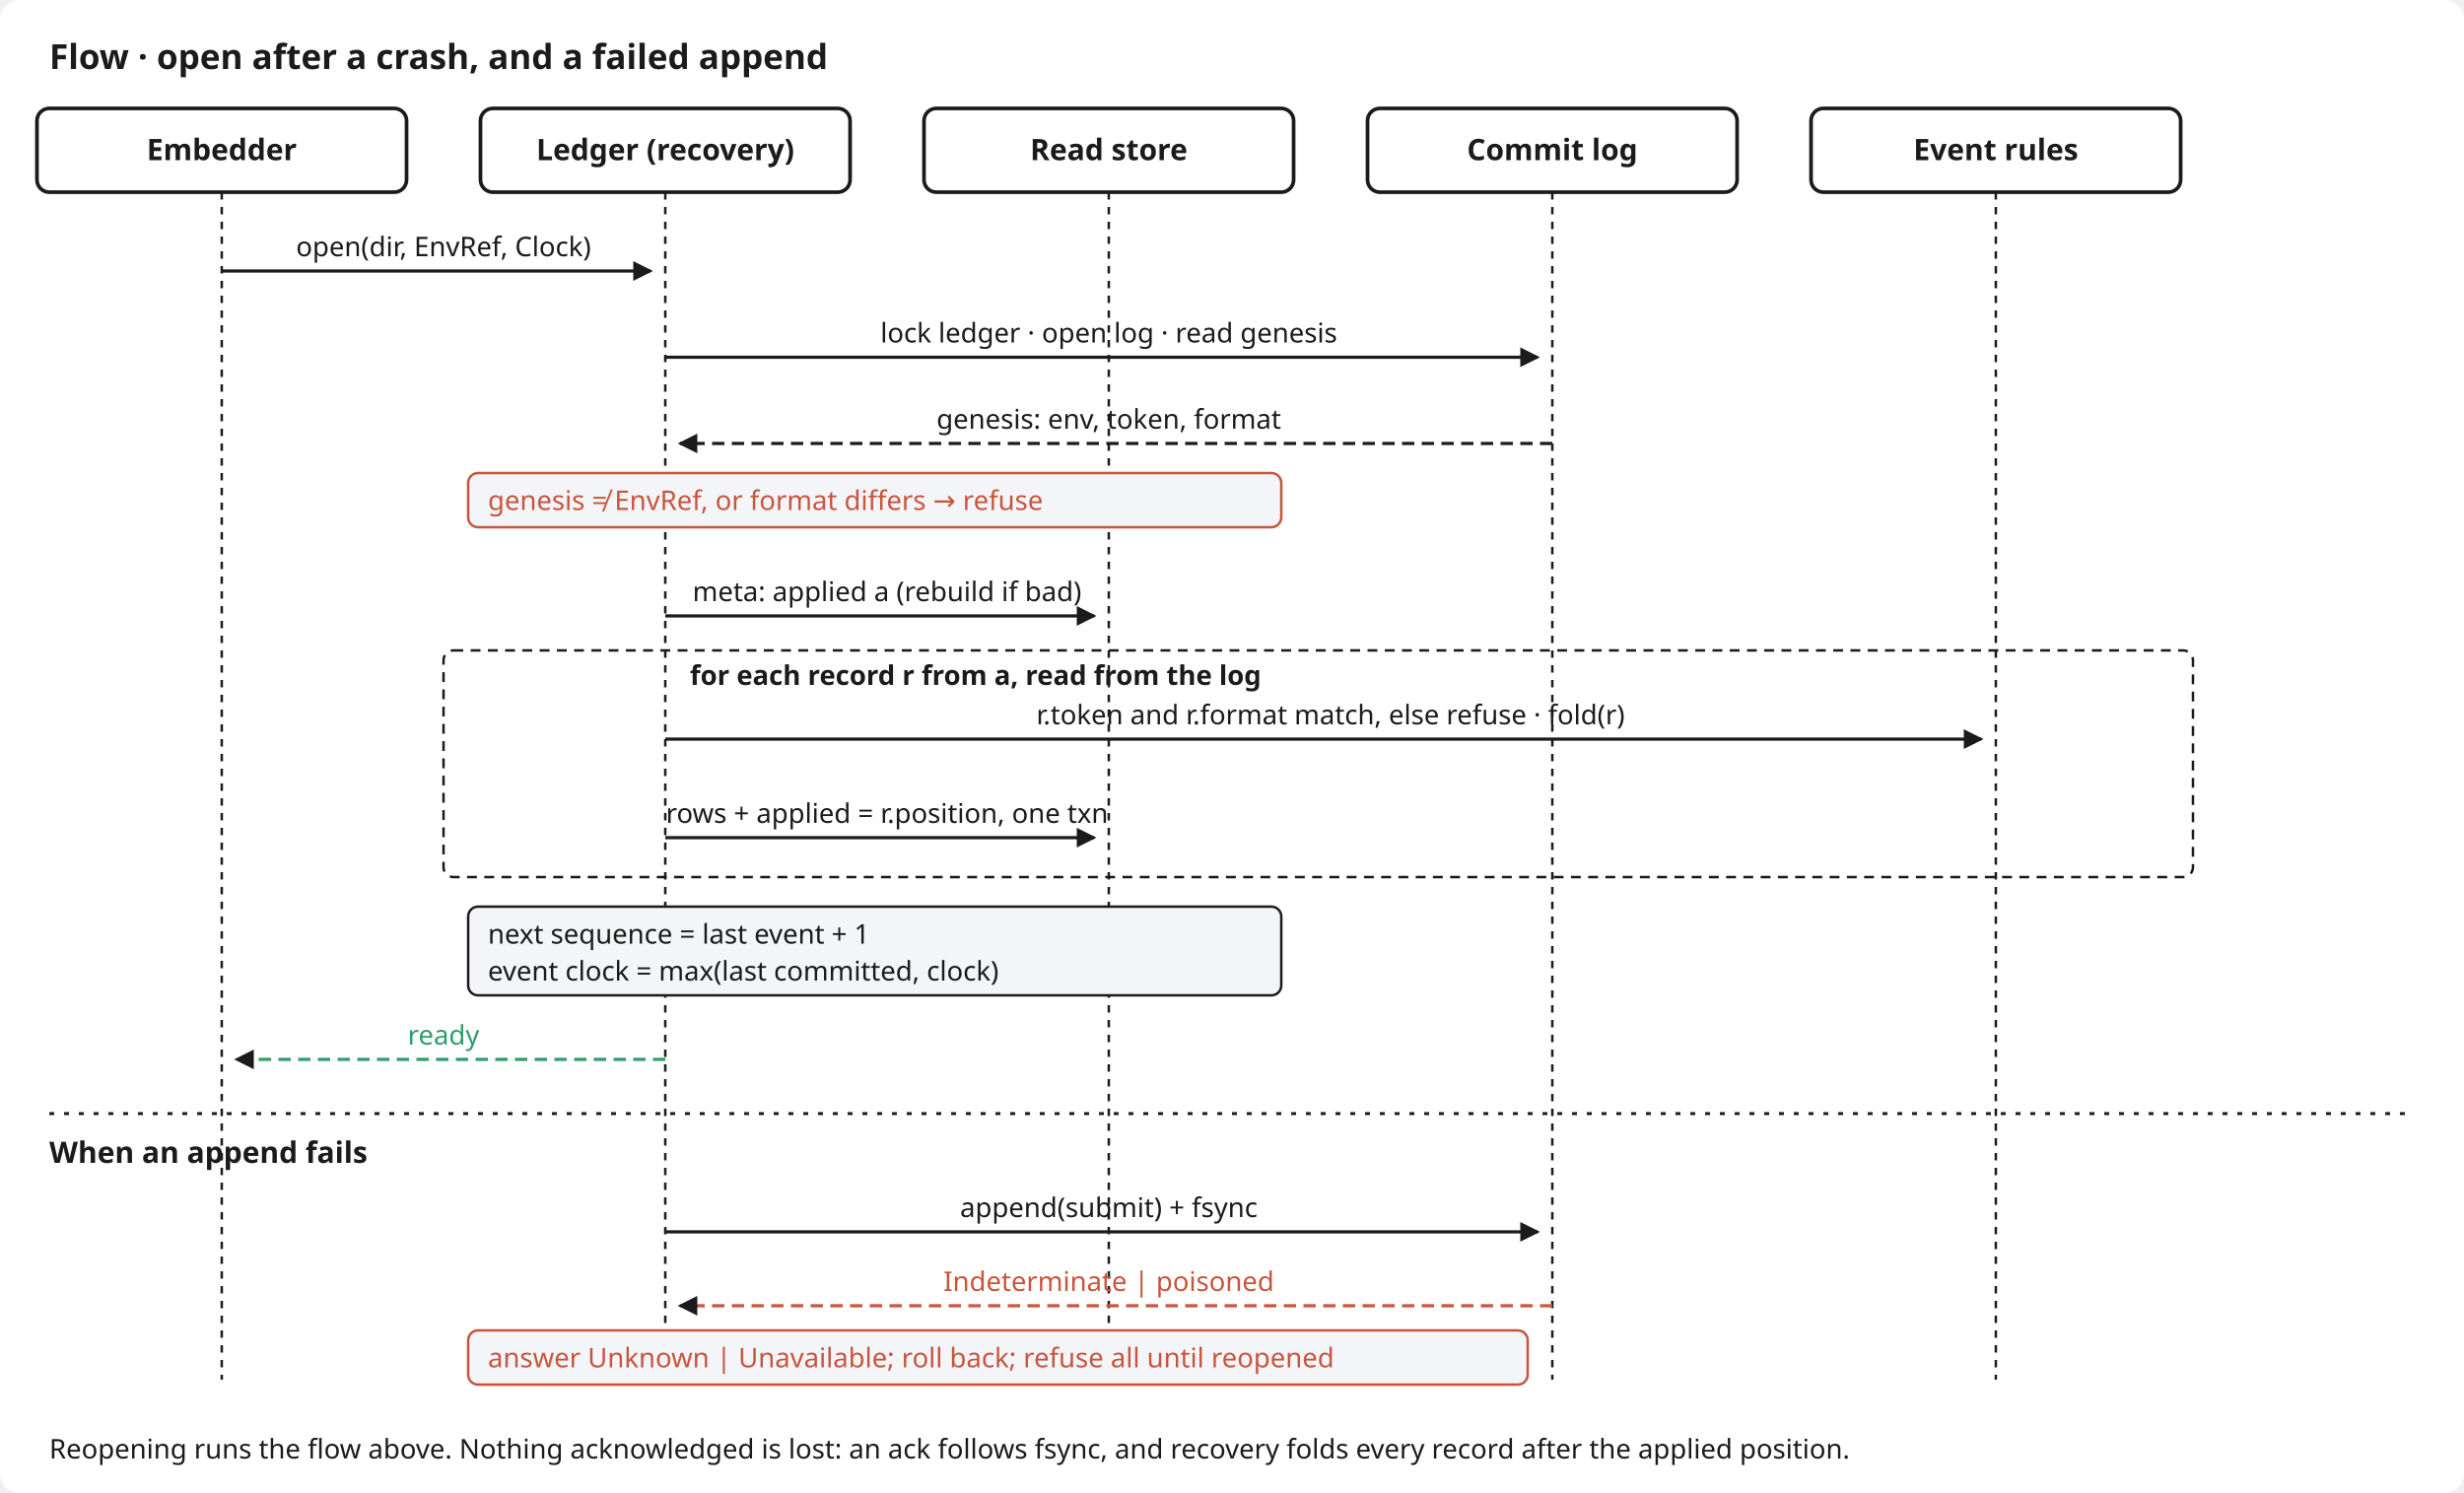
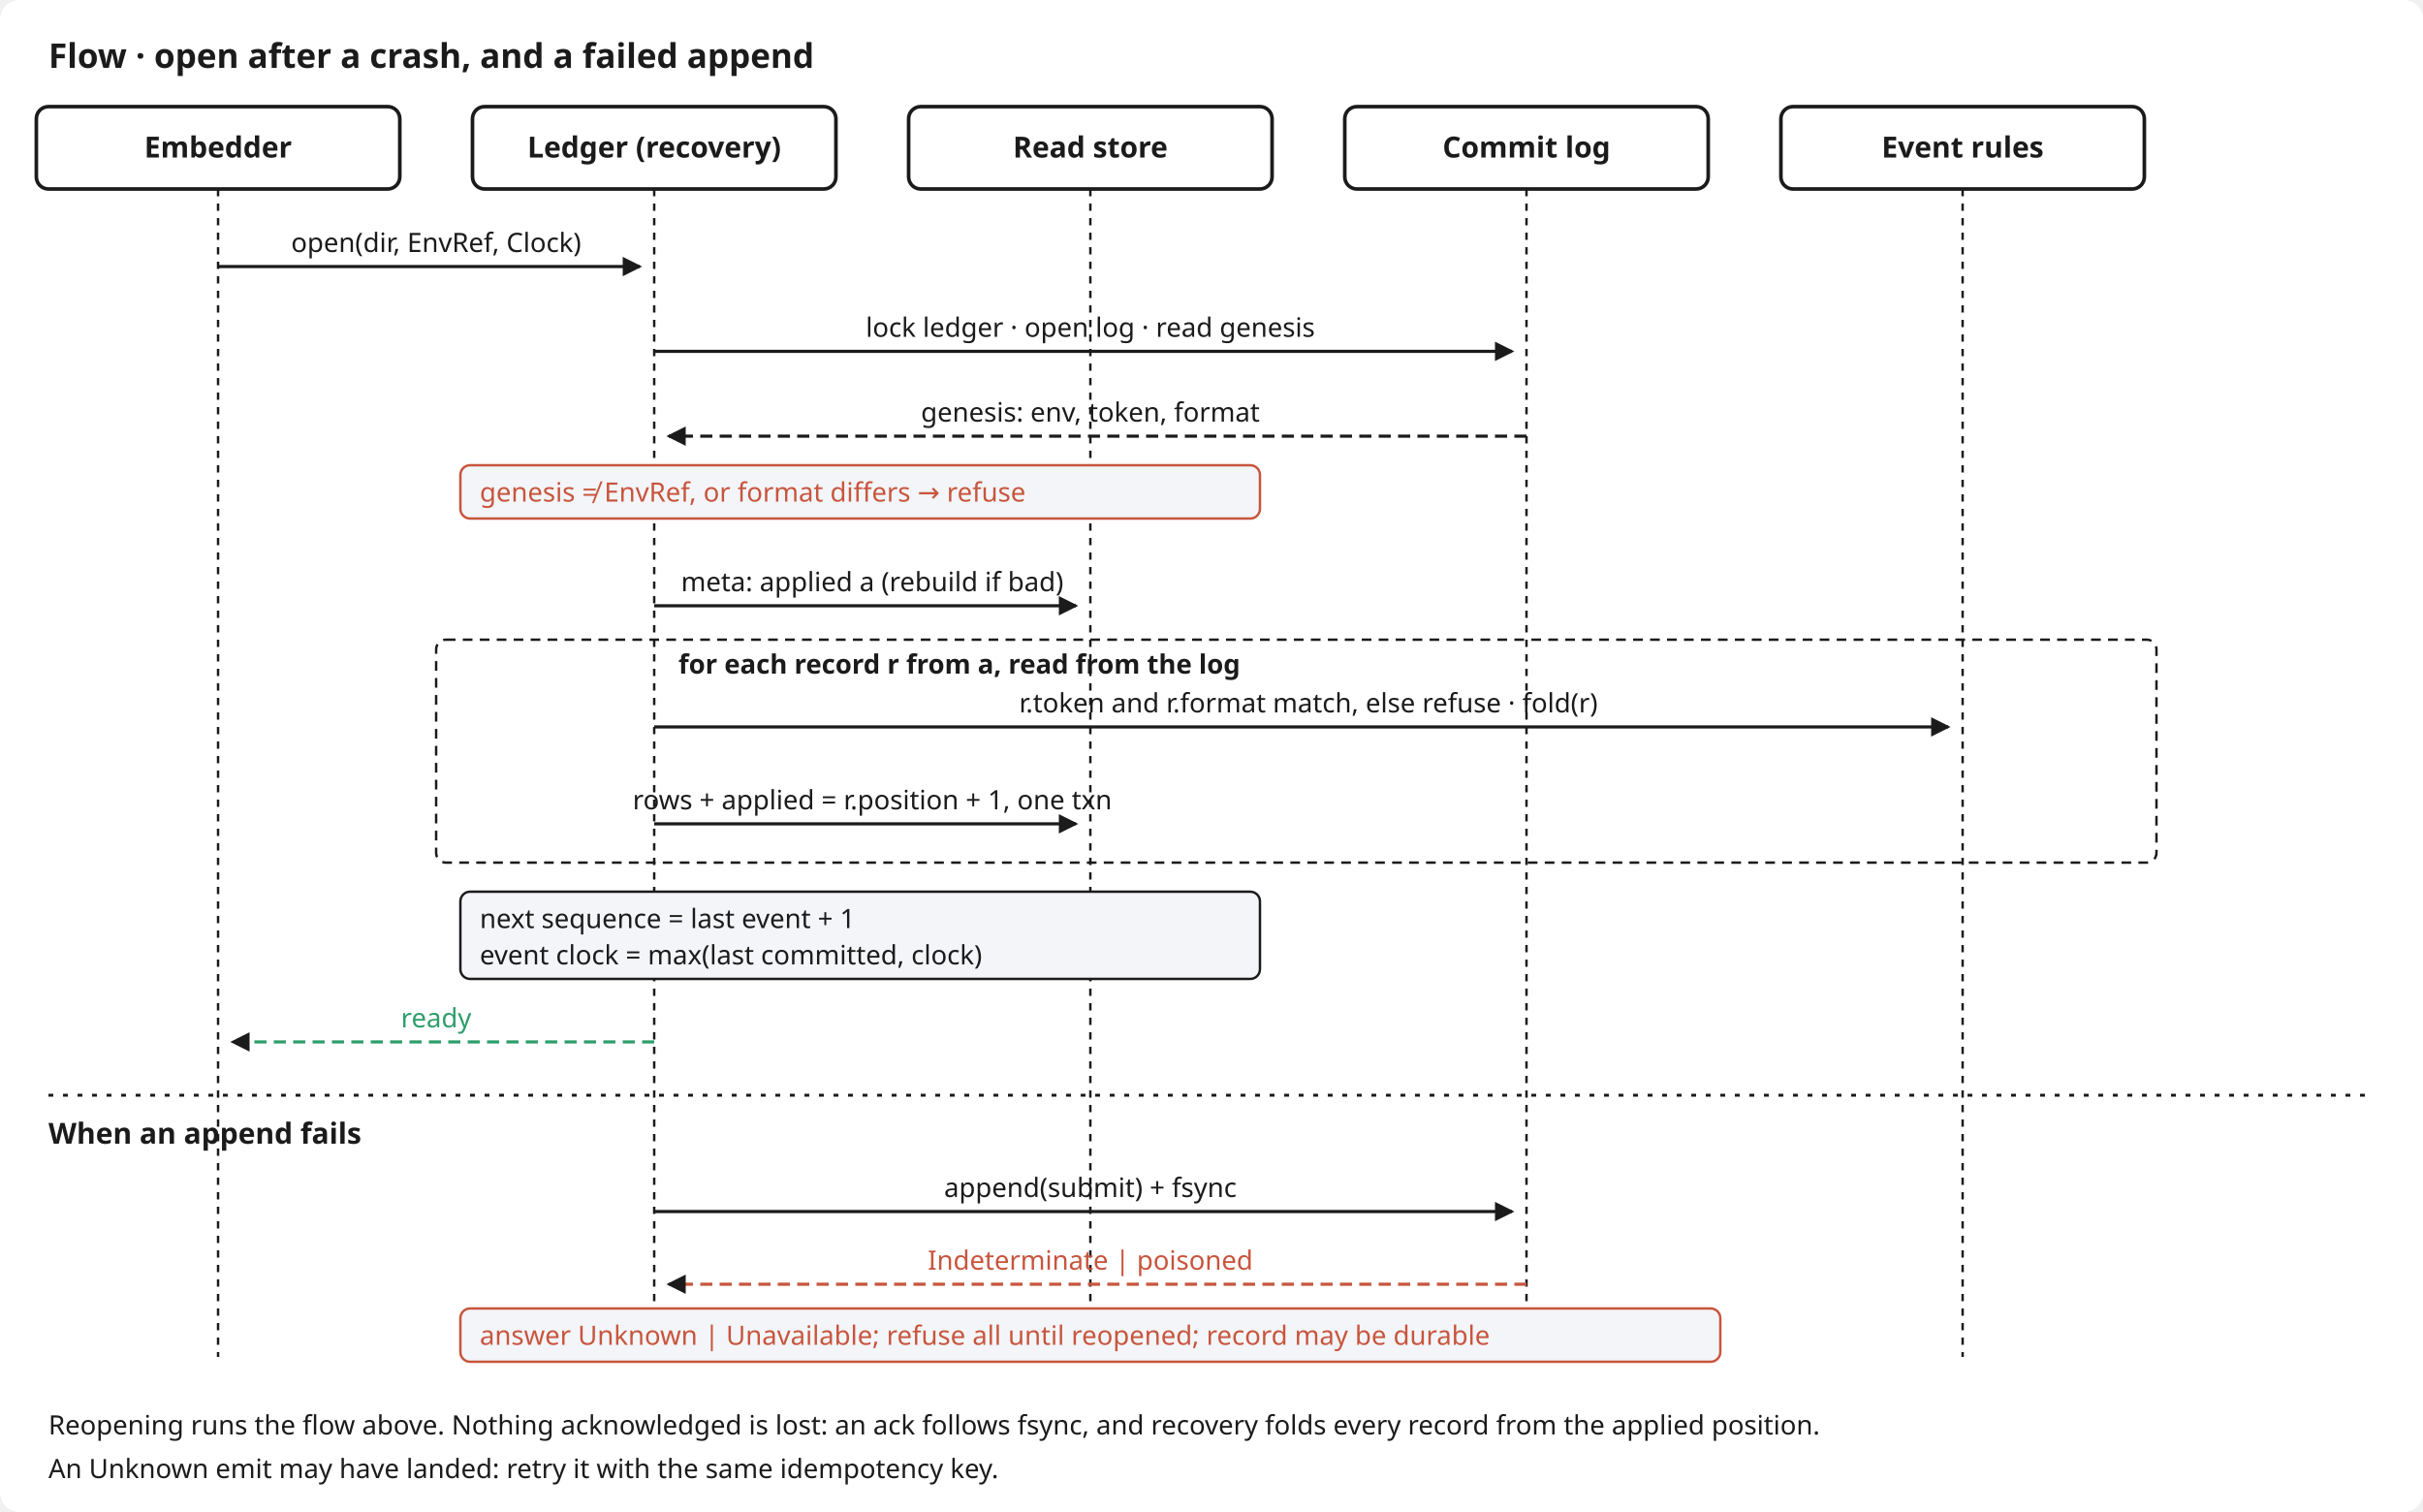
- <svg xmlns="http://www.w3.org/2000/svg" width="1000" height="606" viewBox="0 0 1000 606" role="img" aria-label="Sequence: open after a crash. The embedder opens the ledger with a directory, an EnvRef and a clock. The ledger locks the directory, opens the commit log and reads the genesis record, refusing to open if its environment, token or format differs. It reads the applied position from the read store, rebuilding the read store if it is missing, unreadable, or disagrees with the log history. It refuses a matching store ahead of the log, or an empty log with recorded progress in any store. It reads the records after the applied position, refuses one with a foreign token or format, and folds each one with the event rules, writing rows and the new applied position in one transaction. It sets the next sequence and the event clock, then reports ready. When an append returns Indeterminate or the log poisons, the writer answers Unknown or Unavailable, rolls back its pending view and refuses every call until the ledger is reopened." font-family="sans-serif" fill="currentColor">
+ <svg xmlns="http://www.w3.org/2000/svg" width="1000" height="624" viewBox="0 0 1000 624" role="img" aria-label="Sequence: open after a crash. The embedder opens the ledger with a directory, an EnvRef and a clock. The ledger locks the directory, opens the commit log and reads the genesis record, refusing to open if its environment, token or format differs. It reads the applied position from the read store, rebuilding the read store if it is missing, unreadable while the log holds records, or disagrees with the log history. It refuses a matching store ahead of the log, or an empty log with recorded progress in any store. It reads each record from the applied position, refuses one with a foreign token or format, and folds each one with the event rules, writing rows and the new applied position, one past the record, in one transaction. It sets the next sequence and the event clock, then reports ready. When an append returns Indeterminate or the log poisons, the writer answers Unknown or Unavailable and refuses every call until the ledger is reopened. Nothing is rolled back: after Indeterminate the record may be durable, and reopening replays it; only a retry with the same idempotency key is safe." font-family="sans-serif" fill="currentColor">
  <style>svg{color:#1b1b1b}.bg{fill:#ffffff}.band{fill:#f3f5f8}.pure{fill:#e8f1fb}.lib{fill:#f6efe6}@media (prefers-color-scheme:dark){svg{color:#e6e6e6}.bg{fill:#16181d}.band{fill:#1f232b}.pure{fill:#18283a}.lib{fill:#2b241b}}</style>
-   <rect class="bg" width="1000" height="606" rx="8" />
+   <rect class="bg" width="1000" height="624" rx="8" />
  <defs>
    <marker id="a-flow-restart" markerUnits="userSpaceOnUse" markerWidth="8" markerHeight="8" refX="7" refY="4" orient="auto">
      <path d="M0,0 L8,4 L0,8 z" fill="currentColor" />
    </marker>
  </defs>
  <text x="20" y="28" font-size="14" font-weight="600" text-anchor="start">Flow · open after a crash, and a failed append</text>
  <rect x="15" y="44" width="150" height="34" rx="5" fill="none" stroke="currentColor" stroke-width="1.5" />
  <text x="90.0" y="65.0" text-anchor="middle" font-size="12" font-weight="600">Embedder</text>
  <path d="M90 78 V560" stroke="currentColor" stroke-width="1" fill="none" stroke-dasharray="3 3" />
  <rect x="195" y="44" width="150" height="34" rx="5" fill="none" stroke="currentColor" stroke-width="1.5" />
  <text x="270.0" y="65.0" text-anchor="middle" font-size="12" font-weight="600">Ledger (recovery)</text>
  <path d="M270 78 V560" stroke="currentColor" stroke-width="1" fill="none" stroke-dasharray="3 3" />
  <rect x="375" y="44" width="150" height="34" rx="5" fill="none" stroke="currentColor" stroke-width="1.5" />
  <text x="450.0" y="65.0" text-anchor="middle" font-size="12" font-weight="600">Read store</text>
  <path d="M450 78 V560" stroke="currentColor" stroke-width="1" fill="none" stroke-dasharray="3 3" />
  <rect x="555" y="44" width="150" height="34" rx="5" fill="none" stroke="currentColor" stroke-width="1.5" />
  <text x="630.0" y="65.0" text-anchor="middle" font-size="12" font-weight="600">Commit log</text>
  <path d="M630 78 V560" stroke="currentColor" stroke-width="1" fill="none" stroke-dasharray="3 3" />
  <rect x="735" y="44" width="150" height="34" rx="5" fill="none" stroke="currentColor" stroke-width="1.5" />
  <text x="810.0" y="65.0" text-anchor="middle" font-size="12" font-weight="600">Event rules</text>
  <path d="M810 78 V560" stroke="currentColor" stroke-width="1" fill="none" stroke-dasharray="3 3" />
  <path d="M90 110 H264" stroke="currentColor" stroke-width="1.3" fill="none" marker-end="url(#a-flow-restart)" />
  <text x="180.0" y="104" font-size="11" text-anchor="middle">open(dir, EnvRef, Clock)</text>
  <path d="M270 145 H624" stroke="currentColor" stroke-width="1.3" fill="none" marker-end="url(#a-flow-restart)" />
  <text x="450.0" y="139" font-size="11" text-anchor="middle">lock ledger · open log · read genesis</text>
  <path d="M630 180 H276" stroke="currentColor" stroke-width="1.3" fill="none" marker-end="url(#a-flow-restart)" stroke-dasharray="5 3" />
  <text x="450.0" y="174" font-size="11" text-anchor="middle">genesis: env, token, format</text>
  <rect class="band" x="190" y="192" width="330" height="22" rx="4" />
  <rect x="190" y="192" width="330" height="22" rx="4" fill="none" stroke="#c8553d" stroke-width="1" />
  <text x="198" y="207" font-size="11" text-anchor="start" fill="#c8553d">genesis ≠ EnvRef, or format differs → refuse</text>
  <path d="M270 250 H444" stroke="currentColor" stroke-width="1.3" fill="none" marker-end="url(#a-flow-restart)" />
  <text x="360.0" y="244" font-size="11" text-anchor="middle">meta: applied a (rebuild if bad)</text>
  <rect x="180" y="264" width="710" height="92" rx="4" fill="none" stroke="currentColor" stroke-width="1" stroke-dasharray="4 3" />
  <text x="280" y="278" font-size="11" font-weight="600" text-anchor="start">for each record r from a, read from the log</text>
  <path d="M270 300 H804" stroke="currentColor" stroke-width="1.3" fill="none" marker-end="url(#a-flow-restart)" />
  <text x="540.0" y="294" font-size="11" text-anchor="middle">r.token and r.format match, else refuse · fold(r)</text>
  <path d="M270 340 H444" stroke="currentColor" stroke-width="1.3" fill="none" marker-end="url(#a-flow-restart)" />
-   <text x="360.0" y="334" font-size="11" text-anchor="middle">rows + applied = r.position, one txn</text>
+   <text x="360.0" y="334" font-size="11" text-anchor="middle">rows + applied = r.position + 1, one txn</text>
  <rect class="band" x="190" y="368" width="330" height="36" rx="4" />
  <rect x="190" y="368" width="330" height="36" rx="4" fill="none" stroke="currentColor" stroke-width="1" />
  <text x="198" y="383" font-size="11" text-anchor="start">next sequence = last event + 1</text>
  <text x="198" y="398" font-size="11" text-anchor="start">event clock = max(last committed, clock)</text>
  <path d="M270 430 H96" stroke="#2e9e6b" stroke-width="1.3" fill="none" marker-end="url(#a-flow-restart)" stroke-dasharray="5 3" />
  <text x="180.0" y="424" font-size="11" text-anchor="middle" fill="#2e9e6b">ready</text>
  <path d="M20 452 H980" stroke="currentColor" stroke-width="1.2" fill="none" stroke-dasharray="2 4" />
  <text x="20" y="472" font-size="12" font-weight="600" text-anchor="start">When an append fails</text>
  <path d="M270 500 H624" stroke="currentColor" stroke-width="1.3" fill="none" marker-end="url(#a-flow-restart)" />
  <text x="450.0" y="494" font-size="11" text-anchor="middle">append(submit) + fsync</text>
  <path d="M630 530 H276" stroke="#c8553d" stroke-width="1.3" fill="none" marker-end="url(#a-flow-restart)" stroke-dasharray="5 3" />
  <text x="450.0" y="524" font-size="11" text-anchor="middle" fill="#c8553d">Indeterminate | poisoned</text>
-   <rect class="band" x="190" y="540" width="430" height="22" rx="4" />
-   <rect x="190" y="540" width="430" height="22" rx="4" fill="none" stroke="#c8553d" stroke-width="1" />
-   <text x="198" y="555" font-size="11" text-anchor="start" fill="#c8553d">answer Unknown | Unavailable; roll back; refuse all until reopened</text>
-   <text x="20" y="592" font-size="11" text-anchor="start">Reopening runs the flow above. Nothing acknowledged is lost: an ack follows fsync, and recovery folds every record after the applied position.</text>
+   <rect class="band" x="190" y="540" width="520" height="22" rx="4" />
+   <rect x="190" y="540" width="520" height="22" rx="4" fill="none" stroke="#c8553d" stroke-width="1" />
+   <text x="198" y="555" font-size="11" text-anchor="start" fill="#c8553d">answer Unknown | Unavailable; refuse all until reopened; record may be durable</text>
+   <text x="20" y="592" font-size="11" text-anchor="start">Reopening runs the flow above. Nothing acknowledged is lost: an ack follows fsync, and recovery folds every record from the applied position.</text>
+   <text x="20" y="610" font-size="11" text-anchor="start">An Unknown emit may have landed: retry it with the same idempotency key.</text>
</svg>
